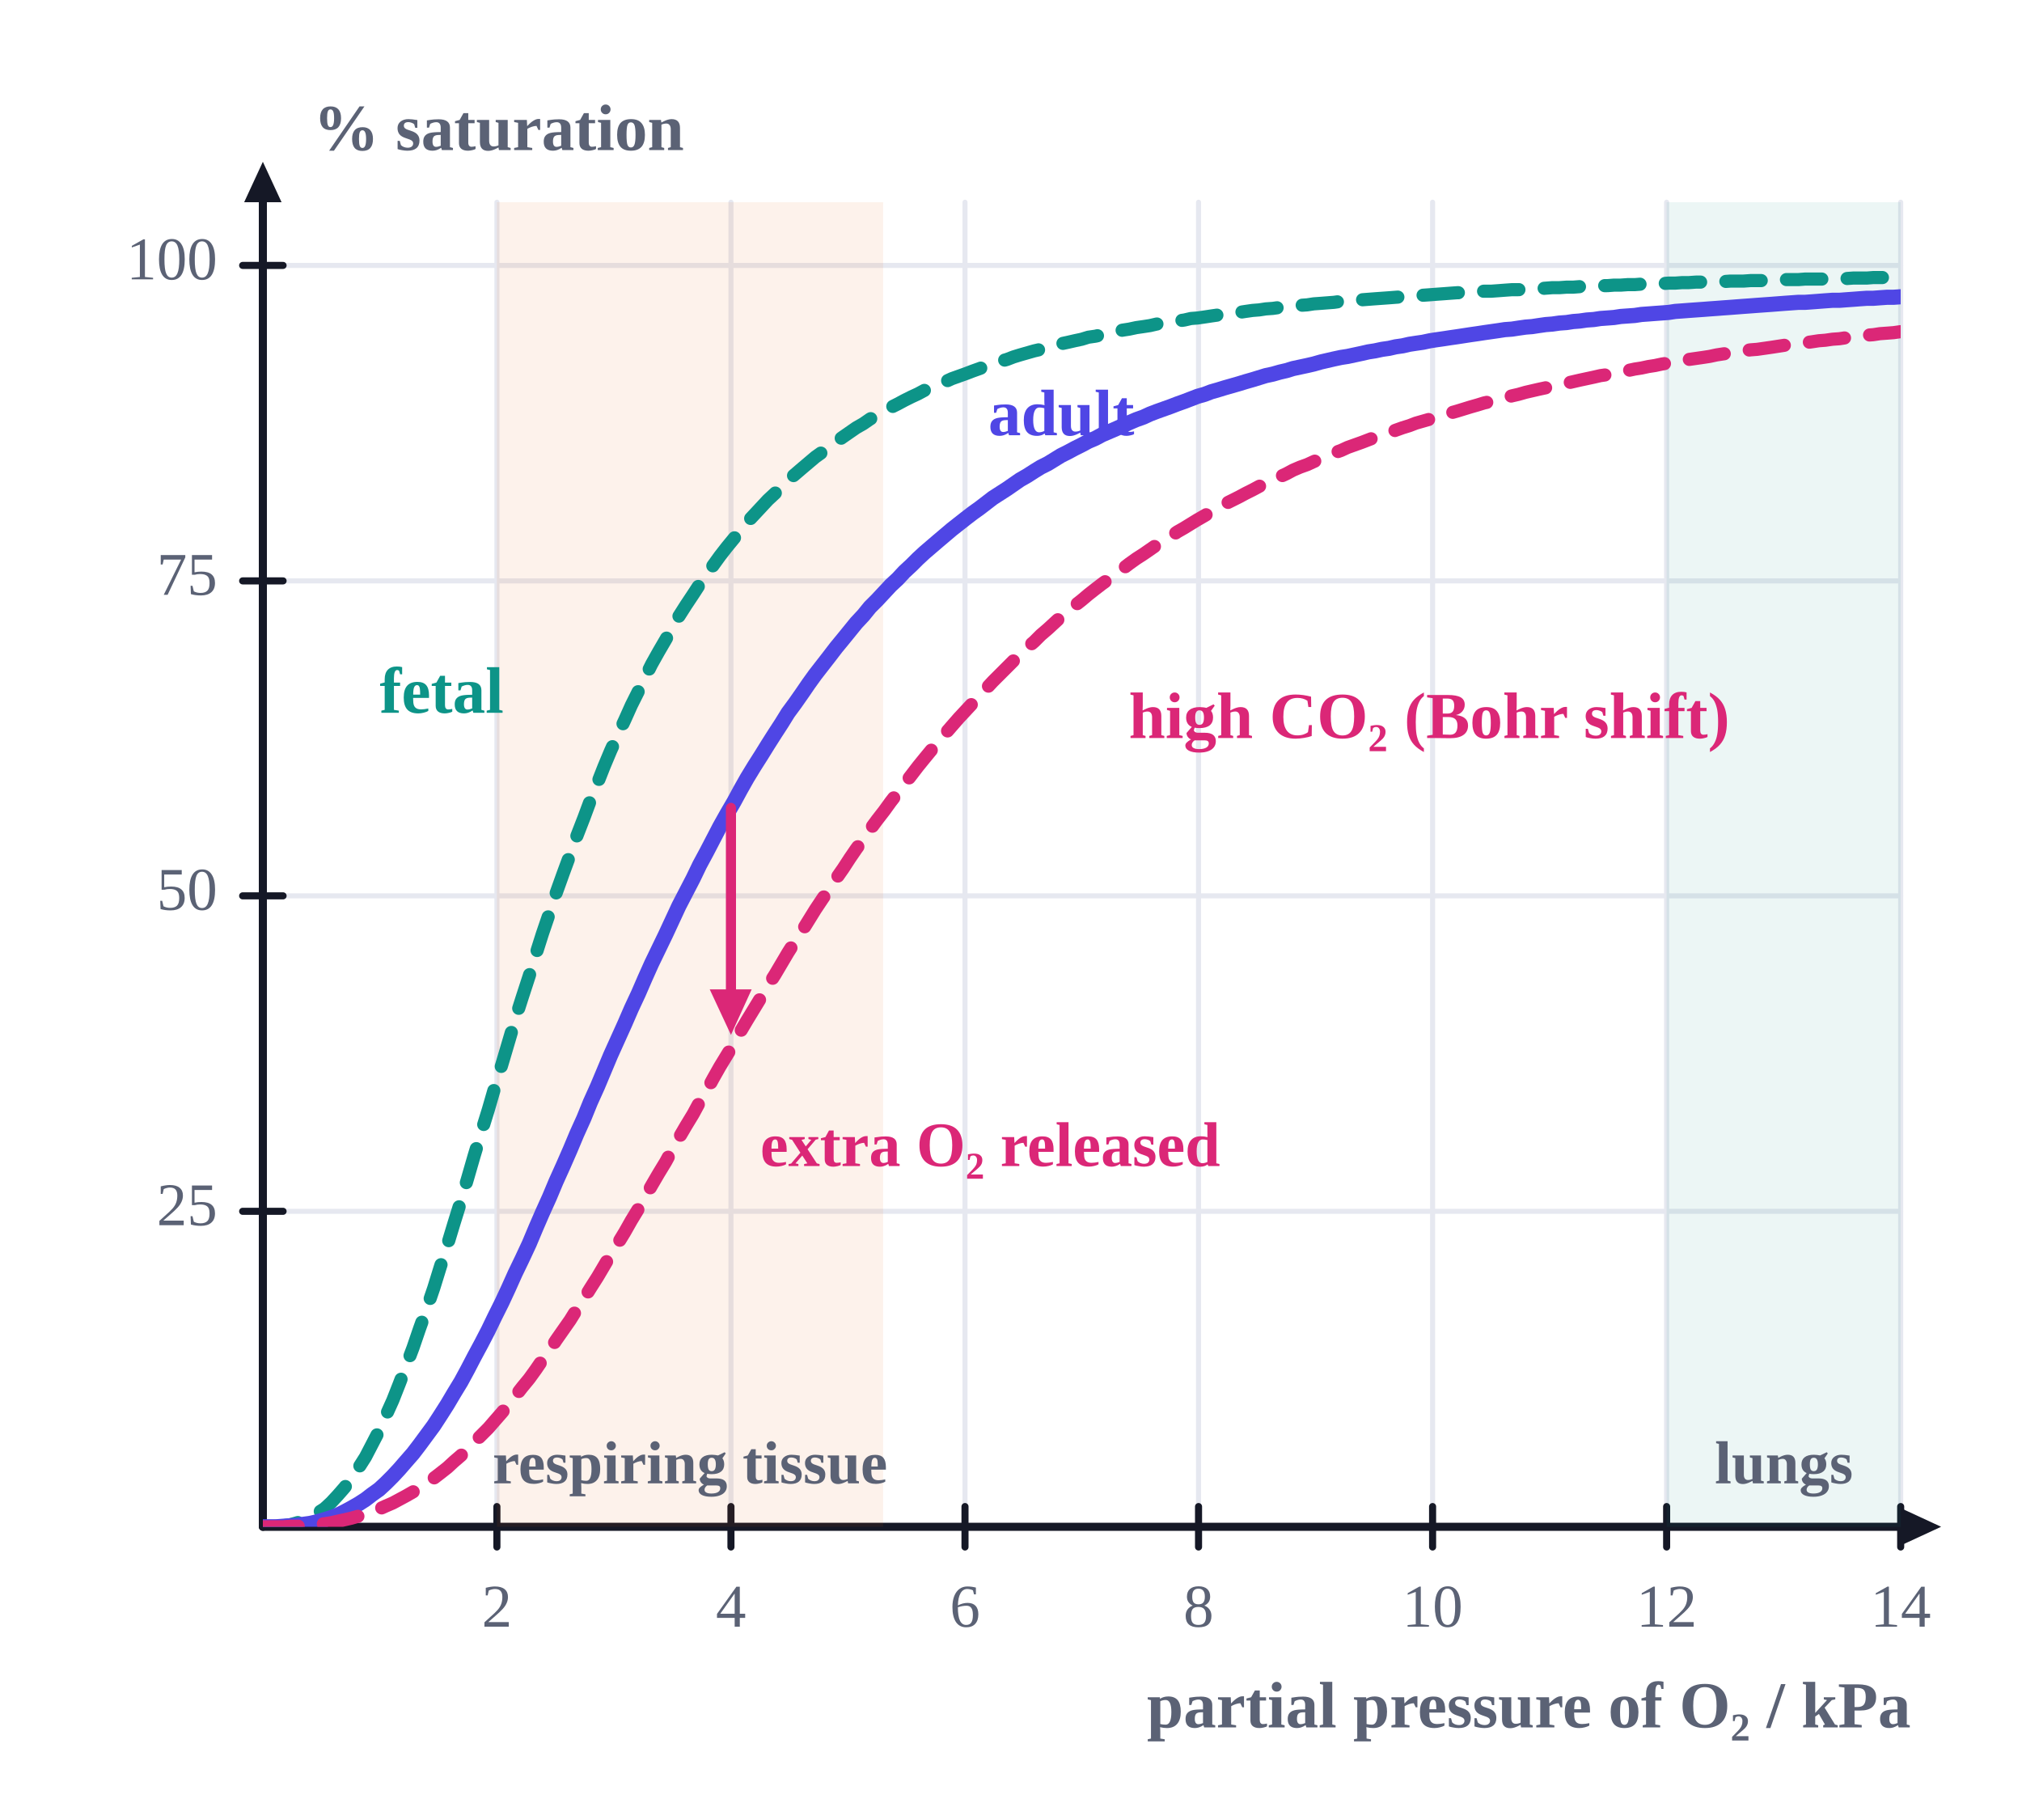
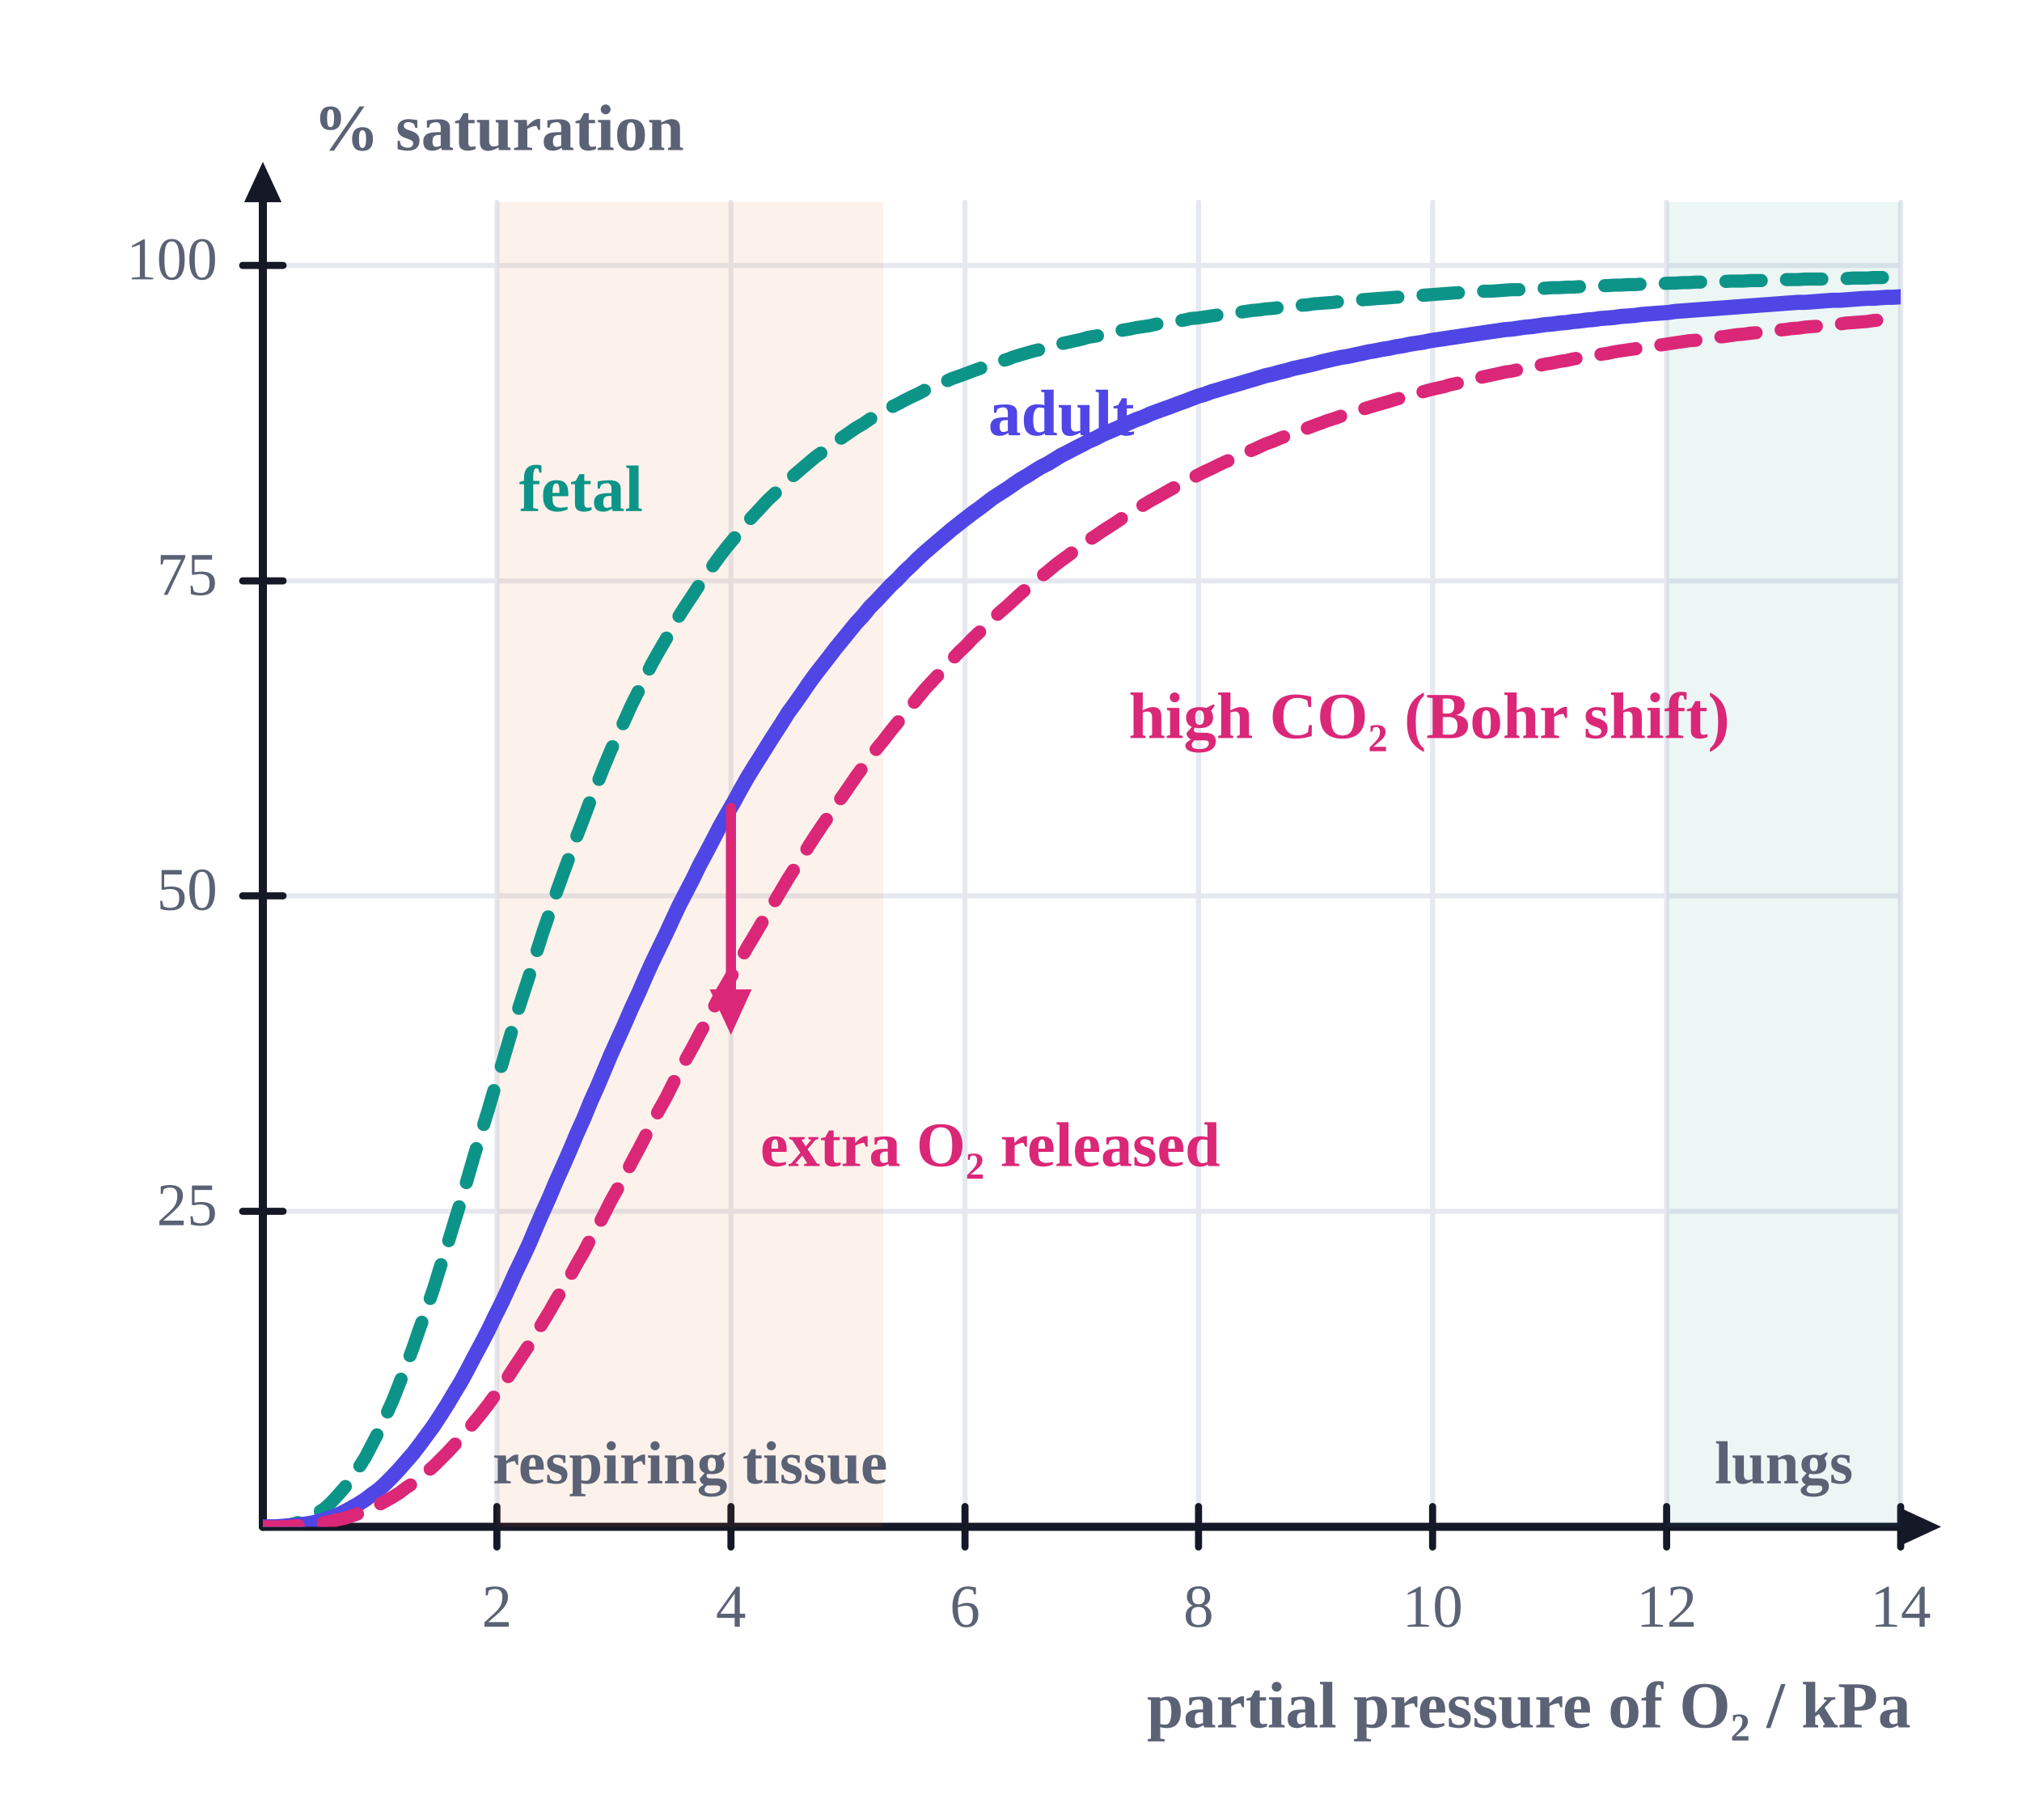
<svg xmlns="http://www.w3.org/2000/svg" viewBox="0 0 400.0 360.0" width="400.0" height="360.0" role="img" aria-label="S-shaped oxygen dissociation curves of percentage saturation against partial pressure of oxygen, with the curve for high carbon dioxide shifted right and fetal haemoglobin shifted left." style="color:var(--vx-ink, #151826);font-family:inherit">
  <path d="M52.0 302.0 L52.0 40.0" stroke="var(--vx-grid, #e6e8f0)" stroke-width="1" stroke-linecap="round" fill="none" />
  <path d="M98.3 302.0 L98.3 40.0" stroke="var(--vx-grid, #e6e8f0)" stroke-width="1" stroke-linecap="round" fill="none" />
  <path d="M144.6 302.0 L144.6 40.0" stroke="var(--vx-grid, #e6e8f0)" stroke-width="1" stroke-linecap="round" fill="none" />
  <path d="M190.9 302.0 L190.9 40.0" stroke="var(--vx-grid, #e6e8f0)" stroke-width="1" stroke-linecap="round" fill="none" />
  <path d="M237.1 302.0 L237.1 40.0" stroke="var(--vx-grid, #e6e8f0)" stroke-width="1" stroke-linecap="round" fill="none" />
  <path d="M283.4 302.0 L283.4 40.0" stroke="var(--vx-grid, #e6e8f0)" stroke-width="1" stroke-linecap="round" fill="none" />
  <path d="M329.7 302.0 L329.7 40.0" stroke="var(--vx-grid, #e6e8f0)" stroke-width="1" stroke-linecap="round" fill="none" />
  <path d="M376.0 302.0 L376.0 40.0" stroke="var(--vx-grid, #e6e8f0)" stroke-width="1" stroke-linecap="round" fill="none" />
  <path d="M52.0 302.0 L376.0 302.0" stroke="var(--vx-grid, #e6e8f0)" stroke-width="1" stroke-linecap="round" fill="none" />
  <path d="M52.0 239.6 L376.0 239.6" stroke="var(--vx-grid, #e6e8f0)" stroke-width="1" stroke-linecap="round" fill="none" />
  <path d="M52.0 177.2 L376.0 177.2" stroke="var(--vx-grid, #e6e8f0)" stroke-width="1" stroke-linecap="round" fill="none" />
  <path d="M52.0 114.9 L376.0 114.9" stroke="var(--vx-grid, #e6e8f0)" stroke-width="1" stroke-linecap="round" fill="none" />
  <path d="M52.0 52.5 L376.0 52.5" stroke="var(--vx-grid, #e6e8f0)" stroke-width="1" stroke-linecap="round" fill="none" />
  <path d="M52.0 302.0 L376.8 302.0" stroke="var(--vx-ink, #151826)" stroke-width="1.6" stroke-linecap="round" fill="none" />
  <path d="M384.0 302.0 L376.0 305.7 L376.0 298.3 Z" fill="var(--vx-ink, #151826)" />
  <path d="M52.0 302.0 L52.0 39.2" stroke="var(--vx-ink, #151826)" stroke-width="1.6" stroke-linecap="round" fill="none" />
  <path d="M52.0 32.0 L55.7 40.0 L48.3 40.0 Z" fill="var(--vx-ink, #151826)" />
  <path d="M98.3 298.0 L98.3 306.0" stroke="var(--vx-ink, #151826)" stroke-width="1.4" stroke-linecap="round" fill="none" />
  <text x="98.3" y="319.0" font-size="12" font-weight="500" text-anchor="middle" dominant-baseline="middle" fill="var(--vx-soft, #5b6275)">2</text>
  <path d="M144.6 298.0 L144.6 306.0" stroke="var(--vx-ink, #151826)" stroke-width="1.4" stroke-linecap="round" fill="none" />
  <text x="144.6" y="319.0" font-size="12" font-weight="500" text-anchor="middle" dominant-baseline="middle" fill="var(--vx-soft, #5b6275)">4</text>
  <path d="M190.9 298.0 L190.9 306.0" stroke="var(--vx-ink, #151826)" stroke-width="1.4" stroke-linecap="round" fill="none" />
  <text x="190.9" y="319.0" font-size="12" font-weight="500" text-anchor="middle" dominant-baseline="middle" fill="var(--vx-soft, #5b6275)">6</text>
  <path d="M237.1 298.0 L237.1 306.0" stroke="var(--vx-ink, #151826)" stroke-width="1.4" stroke-linecap="round" fill="none" />
  <text x="237.1" y="319.0" font-size="12" font-weight="500" text-anchor="middle" dominant-baseline="middle" fill="var(--vx-soft, #5b6275)">8</text>
  <path d="M283.4 298.0 L283.4 306.0" stroke="var(--vx-ink, #151826)" stroke-width="1.4" stroke-linecap="round" fill="none" />
  <text x="283.4" y="319.0" font-size="12" font-weight="500" text-anchor="middle" dominant-baseline="middle" fill="var(--vx-soft, #5b6275)">10</text>
  <path d="M329.7 298.0 L329.7 306.0" stroke="var(--vx-ink, #151826)" stroke-width="1.4" stroke-linecap="round" fill="none" />
  <text x="329.7" y="319.0" font-size="12" font-weight="500" text-anchor="middle" dominant-baseline="middle" fill="var(--vx-soft, #5b6275)">12</text>
  <path d="M376.0 298.0 L376.0 306.0" stroke="var(--vx-ink, #151826)" stroke-width="1.4" stroke-linecap="round" fill="none" />
  <text x="376.0" y="319.0" font-size="12" font-weight="500" text-anchor="middle" dominant-baseline="middle" fill="var(--vx-soft, #5b6275)">14</text>
  <path d="M48.0 239.6 L56.0 239.6" stroke="var(--vx-ink, #151826)" stroke-width="1.4" stroke-linecap="round" fill="none" />
  <text x="43.0" y="239.6" font-size="12" font-weight="500" text-anchor="end" dominant-baseline="middle" fill="var(--vx-soft, #5b6275)">25</text>
  <path d="M48.0 177.2 L56.0 177.2" stroke="var(--vx-ink, #151826)" stroke-width="1.4" stroke-linecap="round" fill="none" />
  <text x="43.0" y="177.2" font-size="12" font-weight="500" text-anchor="end" dominant-baseline="middle" fill="var(--vx-soft, #5b6275)">50</text>
  <path d="M48.0 114.9 L56.0 114.9" stroke="var(--vx-ink, #151826)" stroke-width="1.4" stroke-linecap="round" fill="none" />
  <text x="43.0" y="114.9" font-size="12" font-weight="500" text-anchor="end" dominant-baseline="middle" fill="var(--vx-soft, #5b6275)">75</text>
  <path d="M48.0 52.5 L56.0 52.5" stroke="var(--vx-ink, #151826)" stroke-width="1.4" stroke-linecap="round" fill="none" />
  <text x="43.0" y="52.5" font-size="12" font-weight="500" text-anchor="end" dominant-baseline="middle" fill="var(--vx-soft, #5b6275)">100</text>
  <text x="378.0" y="338.0" font-size="13" font-weight="600" text-anchor="end" dominant-baseline="middle" fill="var(--vx-soft, #5b6275)">partial pressure of O₂ / kPa</text>
  <text x="62.0" y="26.0" font-size="13" font-weight="600" text-anchor="start" dominant-baseline="middle" fill="var(--vx-soft, #5b6275)">% saturation</text>
  <defs>
    <clipPath id="vx367291770400">
      <rect x="52.0" y="40.0" width="324.0" height="262.0" />
    </clipPath>
  </defs>
  <rect x="98.3" y="40.0" width="76.4" height="262.0" fill="var(--vx-a3, #ea580c)" fill-opacity=".08" />
  <text x="136.5" y="290.0" font-size="12" font-weight="600" text-anchor="middle" dominant-baseline="middle" fill="var(--vx-soft, #5b6275)">respiring tissue</text>
  <rect x="329.7" y="40.0" width="46.3" height="262.0" fill="var(--vx-a4, #0d9488)" fill-opacity=".08" />
  <text x="352.9" y="290.0" font-size="12" font-weight="600" text-anchor="middle" dominant-baseline="middle" fill="var(--vx-soft, #5b6275)">lungs</text>
  <path d="M52.0 302.0 L53.4 302.0 L54.7 301.9 L56.0 301.8 L57.4 301.6 L58.8 301.2 L60.1 300.8 L61.5 300.1 L62.8 299.3 L64.2 298.4 L65.5 297.2 L66.8 295.8 L68.2 294.2 L69.5 292.4 L70.9 290.4 L72.3 288.2 L73.6 285.7 L75.0 283.0 L76.3 280.1 L77.7 277.0 L79.0 273.7 L80.3 270.3 L81.7 266.6 L83.0 262.8 L84.4 258.9 L85.8 254.8 L87.1 250.6 L88.5 246.3 L89.8 242.0 L91.2 237.5 L92.5 233.1 L93.8 228.6 L95.2 224.0 L96.6 219.5 L97.9 215.0 L99.3 210.5 L100.6 206.1 L101.9 201.7 L103.3 197.3 L104.7 193.0 L106.0 188.8 L107.3 184.7 L108.7 180.6 L110.0 176.7 L111.4 172.8 L112.8 169.0 L114.1 165.4 L115.5 161.8 L116.8 158.3 L118.2 154.9 L119.5 151.6 L120.8 148.5 L122.2 145.4 L123.6 142.4 L124.9 139.5 L126.3 136.7 L127.6 134.0 L128.9 131.4 L130.3 128.9 L131.7 126.5 L133.0 124.2 L134.3 121.9 L135.7 119.7 L137.1 117.6 L138.4 115.6 L139.8 113.6 L141.1 111.8 L142.4 110.0 L143.8 108.2 L145.2 106.5 L146.5 104.9 L147.8 103.3 L149.2 101.8 L150.6 100.3 L151.9 98.9 L153.3 97.6 L154.6 96.3 L155.9 95.0 L157.3 93.8 L158.7 92.6 L160.0 91.5 L161.3 90.4 L162.7 89.4 L164.1 88.3 L165.4 87.4 L166.8 86.4 L168.1 85.5 L169.4 84.6 L170.8 83.8 L172.1 82.9 L173.5 82.1 L174.9 81.4 L176.2 80.6 L177.6 79.9 L178.9 79.2 L180.3 78.5 L181.6 77.9 L182.9 77.2 L184.3 76.6 L185.7 76.0 L187.0 75.5 L188.3 74.9 L189.7 74.4 L191.1 73.9 L192.4 73.4 L193.8 72.9 L195.1 72.4 L196.4 71.9 L197.8 71.5 L199.2 71.1 L200.5 70.6 L201.8 70.2 L203.2 69.8 L204.6 69.4 L205.9 69.1 L207.3 68.7 L208.6 68.4 L209.9 68.0 L211.3 67.7 L212.6 67.4 L214.0 67.1 L215.3 66.7 L216.7 66.5 L218.0 66.2 L219.4 65.9 L220.8 65.6 L222.1 65.3 L223.4 65.1 L224.8 64.8 L226.2 64.6 L227.5 64.4 L228.8 64.1 L230.2 63.9 L231.6 63.7 L232.9 63.5 L234.3 63.3 L235.6 63.0 L236.9 62.9 L238.3 62.7 L239.6 62.5 L241.0 62.3 L242.3 62.1 L243.7 61.9 L245.1 61.8 L246.4 61.6 L247.8 61.4 L249.1 61.3 L250.4 61.1 L251.8 61.0 L253.2 60.8 L254.5 60.7 L255.8 60.5 L257.2 60.4 L258.6 60.3 L259.9 60.1 L261.3 60.0 L262.6 59.9 L263.9 59.8 L265.3 59.6 L266.6 59.5 L268.0 59.4 L269.4 59.3 L270.7 59.2 L272.0 59.1 L273.4 59.0 L274.8 58.9 L276.1 58.8 L277.5 58.7 L278.8 58.6 L280.1 58.5 L281.5 58.4 L282.9 58.3 L284.2 58.2 L285.6 58.1 L286.9 58.0 L288.3 57.9 L289.6 57.9 L290.9 57.8 L292.3 57.7 L293.6 57.6 L295.0 57.6 L296.4 57.5 L297.7 57.4 L299.1 57.3 L300.4 57.3 L301.8 57.2 L303.1 57.1 L304.4 57.1 L305.8 57.0 L307.1 56.9 L308.5 56.9 L309.9 56.8 L311.2 56.8 L312.5 56.7 L313.9 56.6 L315.3 56.6 L316.6 56.5 L318.0 56.5 L319.3 56.4 L320.6 56.4 L322.0 56.3 L323.4 56.3 L324.7 56.2 L326.1 56.2 L327.4 56.1 L328.8 56.1 L330.1 56.0 L331.4 56.0 L332.8 55.9 L334.1 55.9 L335.5 55.8 L336.9 55.8 L338.2 55.8 L339.6 55.7 L340.9 55.7 L342.3 55.6 L343.6 55.6 L344.9 55.6 L346.3 55.5 L347.6 55.5 L349.0 55.5 L350.4 55.4 L351.7 55.4 L353.0 55.3 L354.4 55.3 L355.8 55.3 L357.1 55.2 L358.5 55.2 L359.8 55.2 L361.1 55.2 L362.5 55.1 L363.9 55.1 L365.2 55.1 L366.6 55.0 L367.9 55.0 L369.3 55.0 L370.6 54.9 L371.9 54.9 L373.3 54.9 L374.6 54.9 L376.0 54.8" fill="none" stroke="var(--vx-a4, #0d9488)" stroke-width="2.6" stroke-linecap="round" stroke-linejoin="round" stroke-dasharray="7 5" clip-path="url(#vx367291770400)" />
-   <text x="75.1" y="137.3" font-size="13" font-weight="700" text-anchor="start" dominant-baseline="middle" fill="var(--vx-a4, #0d9488)">fetal</text>
+   <text x="127.2" y="97.4" font-size="13" font-weight="700" text-anchor="end" dominant-baseline="middle" fill="var(--vx-a4, #0d9488)">fetal</text>
  <path d="M52.0 302.0 L53.4 302.0 L54.7 302.0 L56.0 301.9 L57.4 301.8 L58.8 301.7 L60.1 301.5 L61.5 301.3 L62.8 301.0 L64.2 300.6 L65.5 300.2 L66.8 299.7 L68.2 299.0 L69.5 298.3 L70.9 297.5 L72.3 296.6 L73.6 295.6 L75.0 294.6 L76.3 293.4 L77.7 292.0 L79.0 290.6 L80.3 289.1 L81.7 287.5 L83.0 285.8 L84.4 283.9 L85.8 282.0 L87.1 280.0 L88.5 277.8 L89.8 275.6 L91.2 273.3 L92.5 270.9 L93.8 268.4 L95.2 265.8 L96.6 263.1 L97.9 260.4 L99.3 257.6 L100.6 254.8 L101.9 251.9 L103.3 249.0 L104.7 246.0 L106.0 242.9 L107.3 239.9 L108.7 236.8 L110.0 233.7 L111.4 230.6 L112.8 227.4 L114.1 224.3 L115.5 221.2 L116.8 218.0 L118.2 214.9 L119.5 211.8 L120.8 208.7 L122.2 205.6 L123.6 202.5 L124.9 199.5 L126.3 196.5 L127.6 193.5 L128.9 190.6 L130.3 187.7 L131.7 184.8 L133.0 182.0 L134.3 179.2 L135.7 176.5 L137.1 173.8 L138.4 171.1 L139.8 168.5 L141.1 166.0 L142.4 163.5 L143.8 161.0 L145.2 158.6 L146.5 156.2 L147.8 153.9 L149.2 151.6 L150.6 149.4 L151.9 147.3 L153.3 145.1 L154.6 143.1 L155.9 141.0 L157.3 139.1 L158.7 137.1 L160.0 135.2 L161.3 133.4 L162.7 131.6 L164.1 129.8 L165.4 128.1 L166.8 126.4 L168.1 124.8 L169.4 123.2 L170.8 121.7 L172.1 120.1 L173.5 118.7 L174.9 117.2 L176.2 115.8 L177.6 114.5 L178.9 113.1 L180.3 111.8 L181.6 110.5 L182.9 109.3 L184.3 108.1 L185.7 106.9 L187.0 105.8 L188.3 104.7 L189.7 103.6 L191.1 102.5 L192.4 101.5 L193.8 100.5 L195.1 99.5 L196.4 98.5 L197.8 97.6 L199.2 96.7 L200.5 95.8 L201.8 94.9 L203.2 94.1 L204.6 93.2 L205.9 92.4 L207.3 91.7 L208.6 90.9 L209.9 90.1 L211.3 89.4 L212.6 88.7 L214.0 88.0 L215.3 87.3 L216.7 86.7 L218.0 86.0 L219.4 85.4 L220.8 84.8 L222.1 84.2 L223.4 83.6 L224.8 83.0 L226.2 82.5 L227.5 81.9 L228.8 81.4 L230.2 80.9 L231.6 80.4 L232.9 79.9 L234.3 79.4 L235.6 78.9 L236.9 78.4 L238.3 78.0 L239.6 77.5 L241.0 77.1 L242.3 76.7 L243.7 76.3 L245.1 75.9 L246.4 75.5 L247.8 75.1 L249.1 74.7 L250.4 74.3 L251.8 74.0 L253.2 73.6 L254.5 73.3 L255.8 72.9 L257.2 72.6 L258.6 72.3 L259.9 72.0 L261.3 71.6 L262.6 71.3 L263.9 71.0 L265.3 70.7 L266.6 70.5 L268.0 70.2 L269.4 69.9 L270.7 69.6 L272.0 69.4 L273.4 69.1 L274.8 68.9 L276.1 68.6 L277.5 68.4 L278.8 68.1 L280.1 67.9 L281.5 67.7 L282.9 67.4 L284.2 67.2 L285.6 67.0 L286.9 66.8 L288.3 66.6 L289.6 66.4 L290.9 66.2 L292.3 66.0 L293.6 65.8 L295.0 65.6 L296.4 65.4 L297.7 65.2 L299.1 65.1 L300.4 64.9 L301.8 64.7 L303.1 64.6 L304.4 64.4 L305.8 64.2 L307.1 64.1 L308.5 63.9 L309.9 63.8 L311.2 63.6 L312.5 63.5 L313.9 63.3 L315.3 63.2 L316.6 63.0 L318.0 62.9 L319.3 62.8 L320.6 62.6 L322.0 62.5 L323.4 62.4 L324.7 62.2 L326.1 62.1 L327.4 62.0 L328.8 61.9 L330.1 61.8 L331.4 61.6 L332.8 61.5 L334.1 61.4 L335.5 61.3 L336.9 61.2 L338.2 61.1 L339.6 61.0 L340.9 60.9 L342.3 60.8 L343.6 60.7 L344.9 60.6 L346.3 60.5 L347.6 60.4 L349.0 60.3 L350.4 60.2 L351.7 60.1 L353.0 60.0 L354.4 59.9 L355.8 59.8 L357.1 59.8 L358.5 59.7 L359.8 59.6 L361.1 59.5 L362.5 59.4 L363.9 59.4 L365.2 59.3 L366.6 59.2 L367.9 59.1 L369.3 59.0 L370.6 59.0 L371.9 58.9 L373.3 58.8 L374.6 58.8 L376.0 58.7" fill="none" stroke="var(--vx-a1, #4f46e5)" stroke-width="3" stroke-linecap="round" stroke-linejoin="round" clip-path="url(#vx367291770400)" />
  <text x="195.5" y="82.4" font-size="13" font-weight="700" text-anchor="start" dominant-baseline="middle" fill="var(--vx-a1, #4f46e5)">adult</text>
-   <path d="M52.0 302.0 L53.4 302.0 L54.7 302.0 L56.0 302.0 L57.4 301.9 L58.8 301.9 L60.1 301.8 L61.5 301.7 L62.8 301.5 L64.2 301.4 L65.5 301.2 L66.8 300.9 L68.2 300.6 L69.5 300.3 L70.9 299.9 L72.3 299.5 L73.6 299.0 L75.0 298.5 L76.3 297.9 L77.7 297.3 L79.0 296.6 L80.3 295.9 L81.7 295.1 L83.0 294.3 L84.4 293.4 L85.8 292.4 L87.1 291.4 L88.5 290.3 L89.8 289.1 L91.2 287.9 L92.5 286.6 L93.8 285.3 L95.2 283.9 L96.6 282.5 L97.9 281.0 L99.3 279.4 L100.6 277.8 L101.9 276.2 L103.3 274.4 L104.7 272.7 L106.0 270.9 L107.3 269.0 L108.7 267.1 L110.0 265.1 L111.4 263.1 L112.8 261.1 L114.1 259.0 L115.5 256.9 L116.8 254.8 L118.2 252.6 L119.5 250.4 L120.8 248.2 L122.2 246.0 L123.6 243.7 L124.9 241.4 L126.3 239.1 L127.6 236.8 L128.9 234.5 L130.3 232.1 L131.7 229.8 L133.0 227.4 L134.3 225.1 L135.7 222.7 L137.1 220.4 L138.4 218.0 L139.8 215.7 L141.1 213.3 L142.4 211.0 L143.8 208.7 L145.2 206.4 L146.5 204.0 L147.8 201.8 L149.2 199.5 L150.6 197.2 L151.9 195.0 L153.3 192.8 L154.6 190.6 L155.9 188.4 L157.3 186.2 L158.7 184.1 L160.0 182.0 L161.3 179.9 L162.7 177.8 L164.1 175.8 L165.4 173.8 L166.8 171.8 L168.1 169.8 L169.4 167.9 L170.8 166.0 L172.1 164.1 L173.5 162.2 L174.9 160.4 L176.2 158.6 L177.6 156.8 L178.9 155.1 L180.3 153.3 L181.6 151.6 L182.9 150.0 L184.3 148.3 L185.7 146.7 L187.0 145.1 L188.3 143.6 L189.7 142.0 L191.1 140.5 L192.4 139.1 L193.8 137.6 L195.1 136.2 L196.4 134.8 L197.8 133.4 L199.2 132.0 L200.5 130.7 L201.8 129.4 L203.2 128.1 L204.6 126.9 L205.9 125.6 L207.3 124.4 L208.6 123.2 L209.9 122.0 L211.3 120.9 L212.6 119.8 L214.0 118.7 L215.3 117.6 L216.7 116.5 L218.0 115.5 L219.4 114.5 L220.8 113.5 L222.1 112.5 L223.4 111.5 L224.8 110.5 L226.2 109.6 L227.5 108.7 L228.8 107.8 L230.2 106.9 L231.6 106.1 L232.9 105.2 L234.3 104.4 L235.6 103.6 L236.9 102.8 L238.3 102.0 L239.6 101.2 L241.0 100.5 L242.3 99.7 L243.7 99.0 L245.1 98.3 L246.4 97.6 L247.8 96.9 L249.1 96.2 L250.4 95.6 L251.8 94.9 L253.2 94.3 L254.5 93.7 L255.8 93.0 L257.2 92.4 L258.6 91.9 L259.9 91.3 L261.3 90.7 L262.6 90.1 L263.9 89.6 L265.3 89.1 L266.6 88.5 L268.0 88.0 L269.4 87.5 L270.7 87.0 L272.0 86.5 L273.4 86.0 L274.8 85.6 L276.1 85.1 L277.5 84.6 L278.8 84.2 L280.1 83.7 L281.5 83.3 L282.9 82.9 L284.2 82.5 L285.6 82.1 L286.9 81.7 L288.3 81.3 L289.6 80.9 L290.9 80.5 L292.3 80.1 L293.6 79.7 L295.0 79.4 L296.4 79.0 L297.7 78.7 L299.1 78.3 L300.4 78.0 L301.8 77.6 L303.1 77.3 L304.4 77.0 L305.8 76.7 L307.1 76.4 L308.5 76.1 L309.9 75.8 L311.2 75.5 L312.5 75.2 L313.9 74.9 L315.3 74.6 L316.6 74.3 L318.0 74.1 L319.3 73.8 L320.6 73.5 L322.0 73.3 L323.4 73.0 L324.7 72.8 L326.1 72.5 L327.4 72.3 L328.8 72.0 L330.1 71.8 L331.4 71.6 L332.8 71.3 L334.1 71.1 L335.5 70.9 L336.9 70.7 L338.2 70.5 L339.6 70.2 L340.9 70.0 L342.3 69.8 L343.6 69.6 L344.9 69.4 L346.3 69.2 L347.6 69.1 L349.0 68.9 L350.4 68.7 L351.7 68.5 L353.0 68.3 L354.4 68.1 L355.8 68.0 L357.1 67.8 L358.5 67.6 L359.8 67.4 L361.1 67.3 L362.5 67.1 L363.9 67.0 L365.2 66.8 L366.6 66.6 L367.9 66.5 L369.3 66.3 L370.6 66.2 L371.9 66.0 L373.3 65.9 L374.6 65.8 L376.0 65.6" fill="none" stroke="var(--vx-a2, #db2777)" stroke-width="2.6" stroke-linecap="round" stroke-linejoin="round" stroke-dasharray="7 5" clip-path="url(#vx367291770400)" />
+   <path d="M52.0 302.0 L53.4 302.0 L54.7 302.0 L56.0 302.0 L57.4 301.9 L58.8 301.8 L60.1 301.7 L61.5 301.6 L62.8 301.4 L64.2 301.2 L65.5 300.9 L66.8 300.6 L68.2 300.3 L69.5 299.9 L70.9 299.4 L72.3 298.9 L73.6 298.3 L75.0 297.6 L76.3 296.9 L77.7 296.1 L79.0 295.3 L80.3 294.3 L81.7 293.4 L83.0 292.3 L84.4 291.2 L85.8 290.0 L87.1 288.7 L88.5 287.3 L89.8 285.9 L91.2 284.4 L92.5 282.9 L93.8 281.3 L95.2 279.6 L96.6 277.8 L97.9 276.0 L99.3 274.1 L100.6 272.2 L101.9 270.2 L103.3 268.1 L104.7 266.0 L106.0 263.9 L107.3 261.7 L108.7 259.4 L110.0 257.1 L111.4 254.8 L112.8 252.4 L114.1 250.0 L115.5 247.6 L116.8 245.1 L118.2 242.7 L119.5 240.2 L120.8 237.6 L122.2 235.1 L123.6 232.6 L124.9 230.0 L126.3 227.4 L127.6 224.9 L128.9 222.3 L130.3 219.7 L131.7 217.2 L133.0 214.6 L134.3 212.0 L135.7 209.5 L137.1 207.0 L138.4 204.5 L139.8 202.0 L141.1 199.5 L142.4 197.0 L143.8 194.6 L145.2 192.2 L146.5 189.8 L147.8 187.4 L149.2 185.1 L150.6 182.7 L151.9 180.5 L153.3 178.2 L154.6 176.0 L155.9 173.8 L157.3 171.6 L158.7 169.5 L160.0 167.3 L161.3 165.3 L162.7 163.2 L164.1 161.2 L165.4 159.2 L166.8 157.3 L168.1 155.4 L169.4 153.5 L170.8 151.6 L172.1 149.8 L173.5 148.0 L174.9 146.3 L176.2 144.6 L177.6 142.9 L178.9 141.2 L180.3 139.6 L181.6 138.0 L182.9 136.4 L184.3 134.9 L185.7 133.4 L187.0 131.9 L188.3 130.5 L189.7 129.0 L191.1 127.7 L192.4 126.3 L193.8 125.0 L195.1 123.6 L196.4 122.4 L197.8 121.1 L199.2 119.9 L200.5 118.7 L201.8 117.5 L203.2 116.3 L204.6 115.2 L205.9 114.1 L207.3 113.0 L208.6 111.9 L209.9 110.9 L211.3 109.9 L212.6 108.9 L214.0 107.9 L215.3 106.9 L216.7 106.0 L218.0 105.1 L219.4 104.2 L220.8 103.3 L222.1 102.4 L223.4 101.6 L224.8 100.7 L226.2 99.9 L227.5 99.1 L228.8 98.4 L230.2 97.6 L231.6 96.8 L232.9 96.1 L234.3 95.4 L235.6 94.7 L236.9 94.0 L238.3 93.3 L239.6 92.7 L241.0 92.0 L242.3 91.4 L243.7 90.8 L245.1 90.1 L246.4 89.5 L247.8 89.0 L249.1 88.4 L250.4 87.8 L251.8 87.3 L253.2 86.7 L254.5 86.2 L255.8 85.7 L257.2 85.2 L258.6 84.7 L259.9 84.2 L261.3 83.7 L262.6 83.2 L263.9 82.8 L265.3 82.3 L266.6 81.9 L268.0 81.4 L269.4 81.0 L270.7 80.6 L272.0 80.2 L273.4 79.8 L274.8 79.4 L276.1 79.0 L277.5 78.6 L278.8 78.2 L280.1 77.9 L281.5 77.5 L282.9 77.1 L284.2 76.8 L285.6 76.5 L286.9 76.1 L288.3 75.8 L289.6 75.5 L290.9 75.2 L292.3 74.8 L293.6 74.5 L295.0 74.2 L296.4 73.9 L297.7 73.6 L299.1 73.4 L300.4 73.1 L301.8 72.8 L303.1 72.5 L304.4 72.3 L305.8 72.0 L307.1 71.8 L308.5 71.5 L309.9 71.3 L311.2 71.0 L312.5 70.8 L313.9 70.5 L315.3 70.3 L316.6 70.1 L318.0 69.9 L319.3 69.6 L320.6 69.4 L322.0 69.2 L323.4 69.0 L324.7 68.8 L326.1 68.6 L327.4 68.4 L328.8 68.2 L330.1 68.0 L331.4 67.8 L332.8 67.6 L334.1 67.4 L335.5 67.3 L336.9 67.1 L338.2 66.9 L339.6 66.7 L340.9 66.6 L342.3 66.4 L343.6 66.2 L344.9 66.1 L346.3 65.9 L347.6 65.8 L349.0 65.6 L350.4 65.5 L351.7 65.3 L353.0 65.2 L354.4 65.0 L355.8 64.9 L357.1 64.7 L358.5 64.6 L359.8 64.5 L361.1 64.3 L362.5 64.2 L363.9 64.1 L365.2 63.9 L366.6 63.8 L367.9 63.7 L369.3 63.6 L370.6 63.4 L371.9 63.3 L373.3 63.2 L374.6 63.1 L376.0 63.0" fill="none" stroke="var(--vx-a2, #db2777)" stroke-width="2.6" stroke-linecap="round" stroke-linejoin="round" stroke-dasharray="7 5" clip-path="url(#vx367291770400)" />
  <text x="223.3" y="142.3" font-size="13" font-weight="700" text-anchor="start" dominant-baseline="middle" fill="var(--vx-a2, #db2777)">high CO₂ (Bohr shift)</text>
  <path d="M144.6 159.8 L144.6 196.6" stroke="var(--vx-a2, #db2777)" stroke-width="2" stroke-linecap="round" fill="none" />
  <path d="M144.6 204.7 L140.4 195.7 L148.7 195.7 Z" fill="var(--vx-a2, #db2777)" />
  <text x="150.4" y="227.1" font-size="12.5" font-weight="600" text-anchor="start" dominant-baseline="middle" fill="var(--vx-a2, #db2777)">extra O₂ released</text>
</svg>
